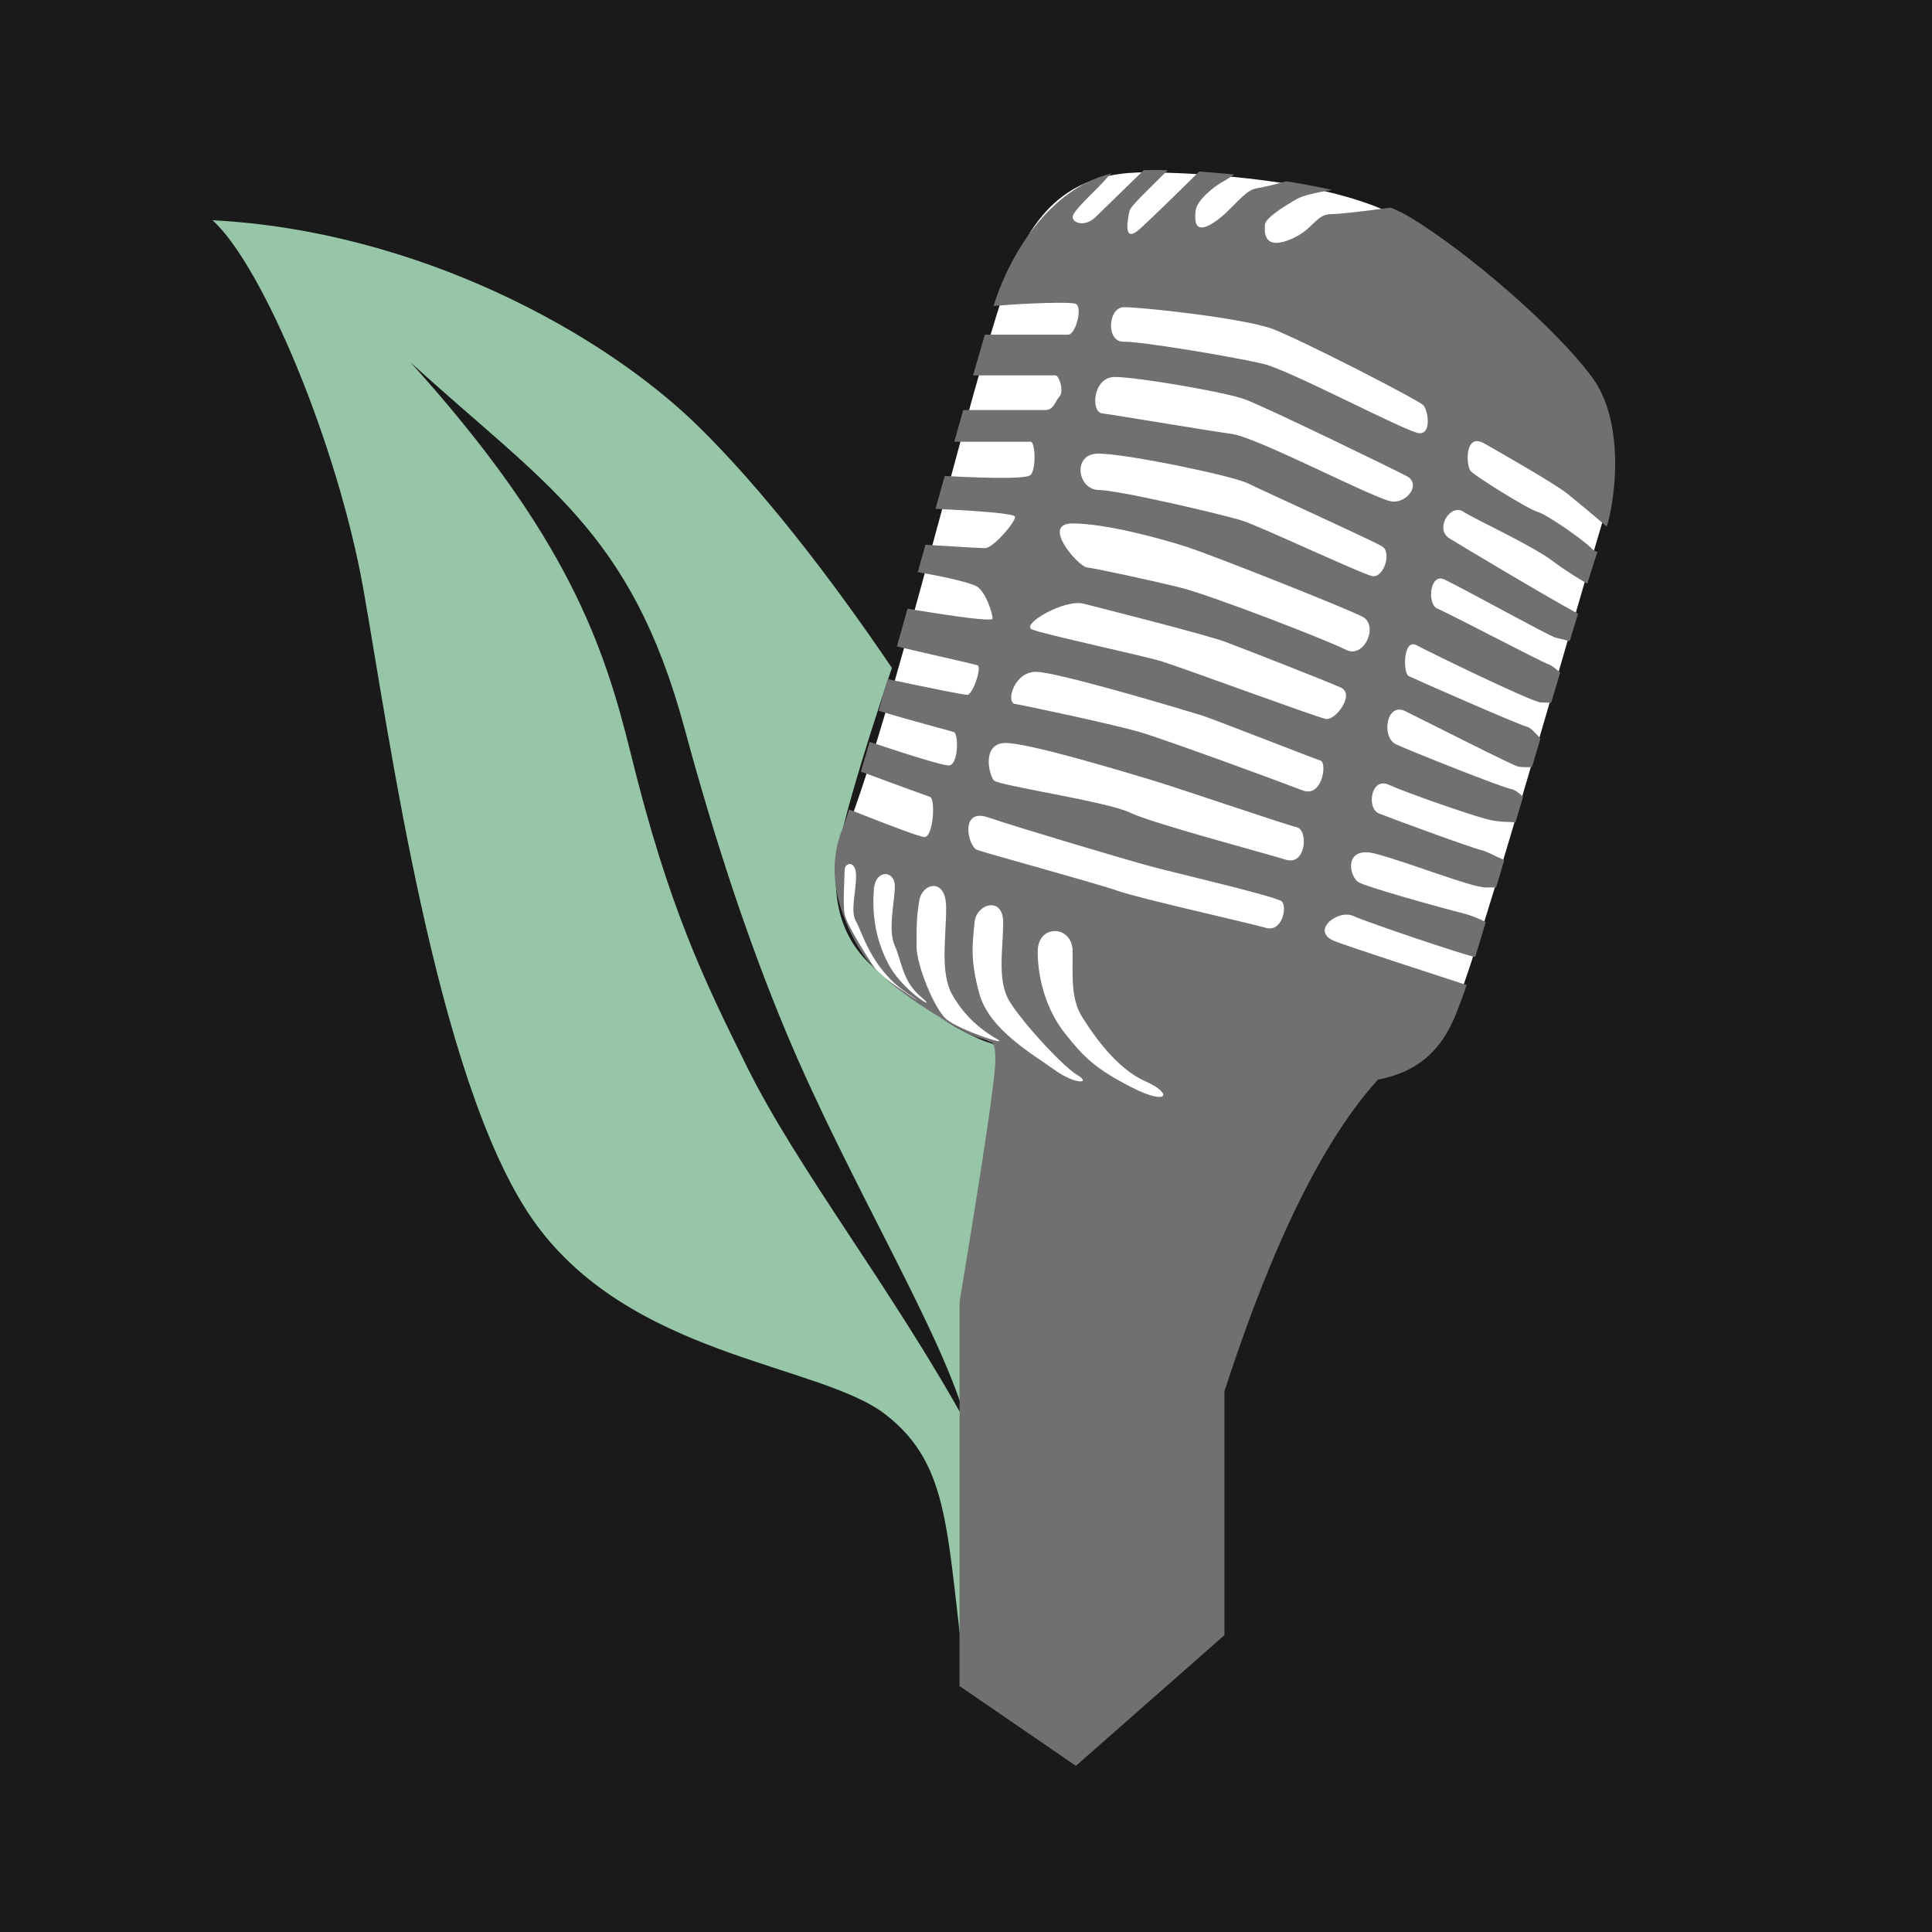
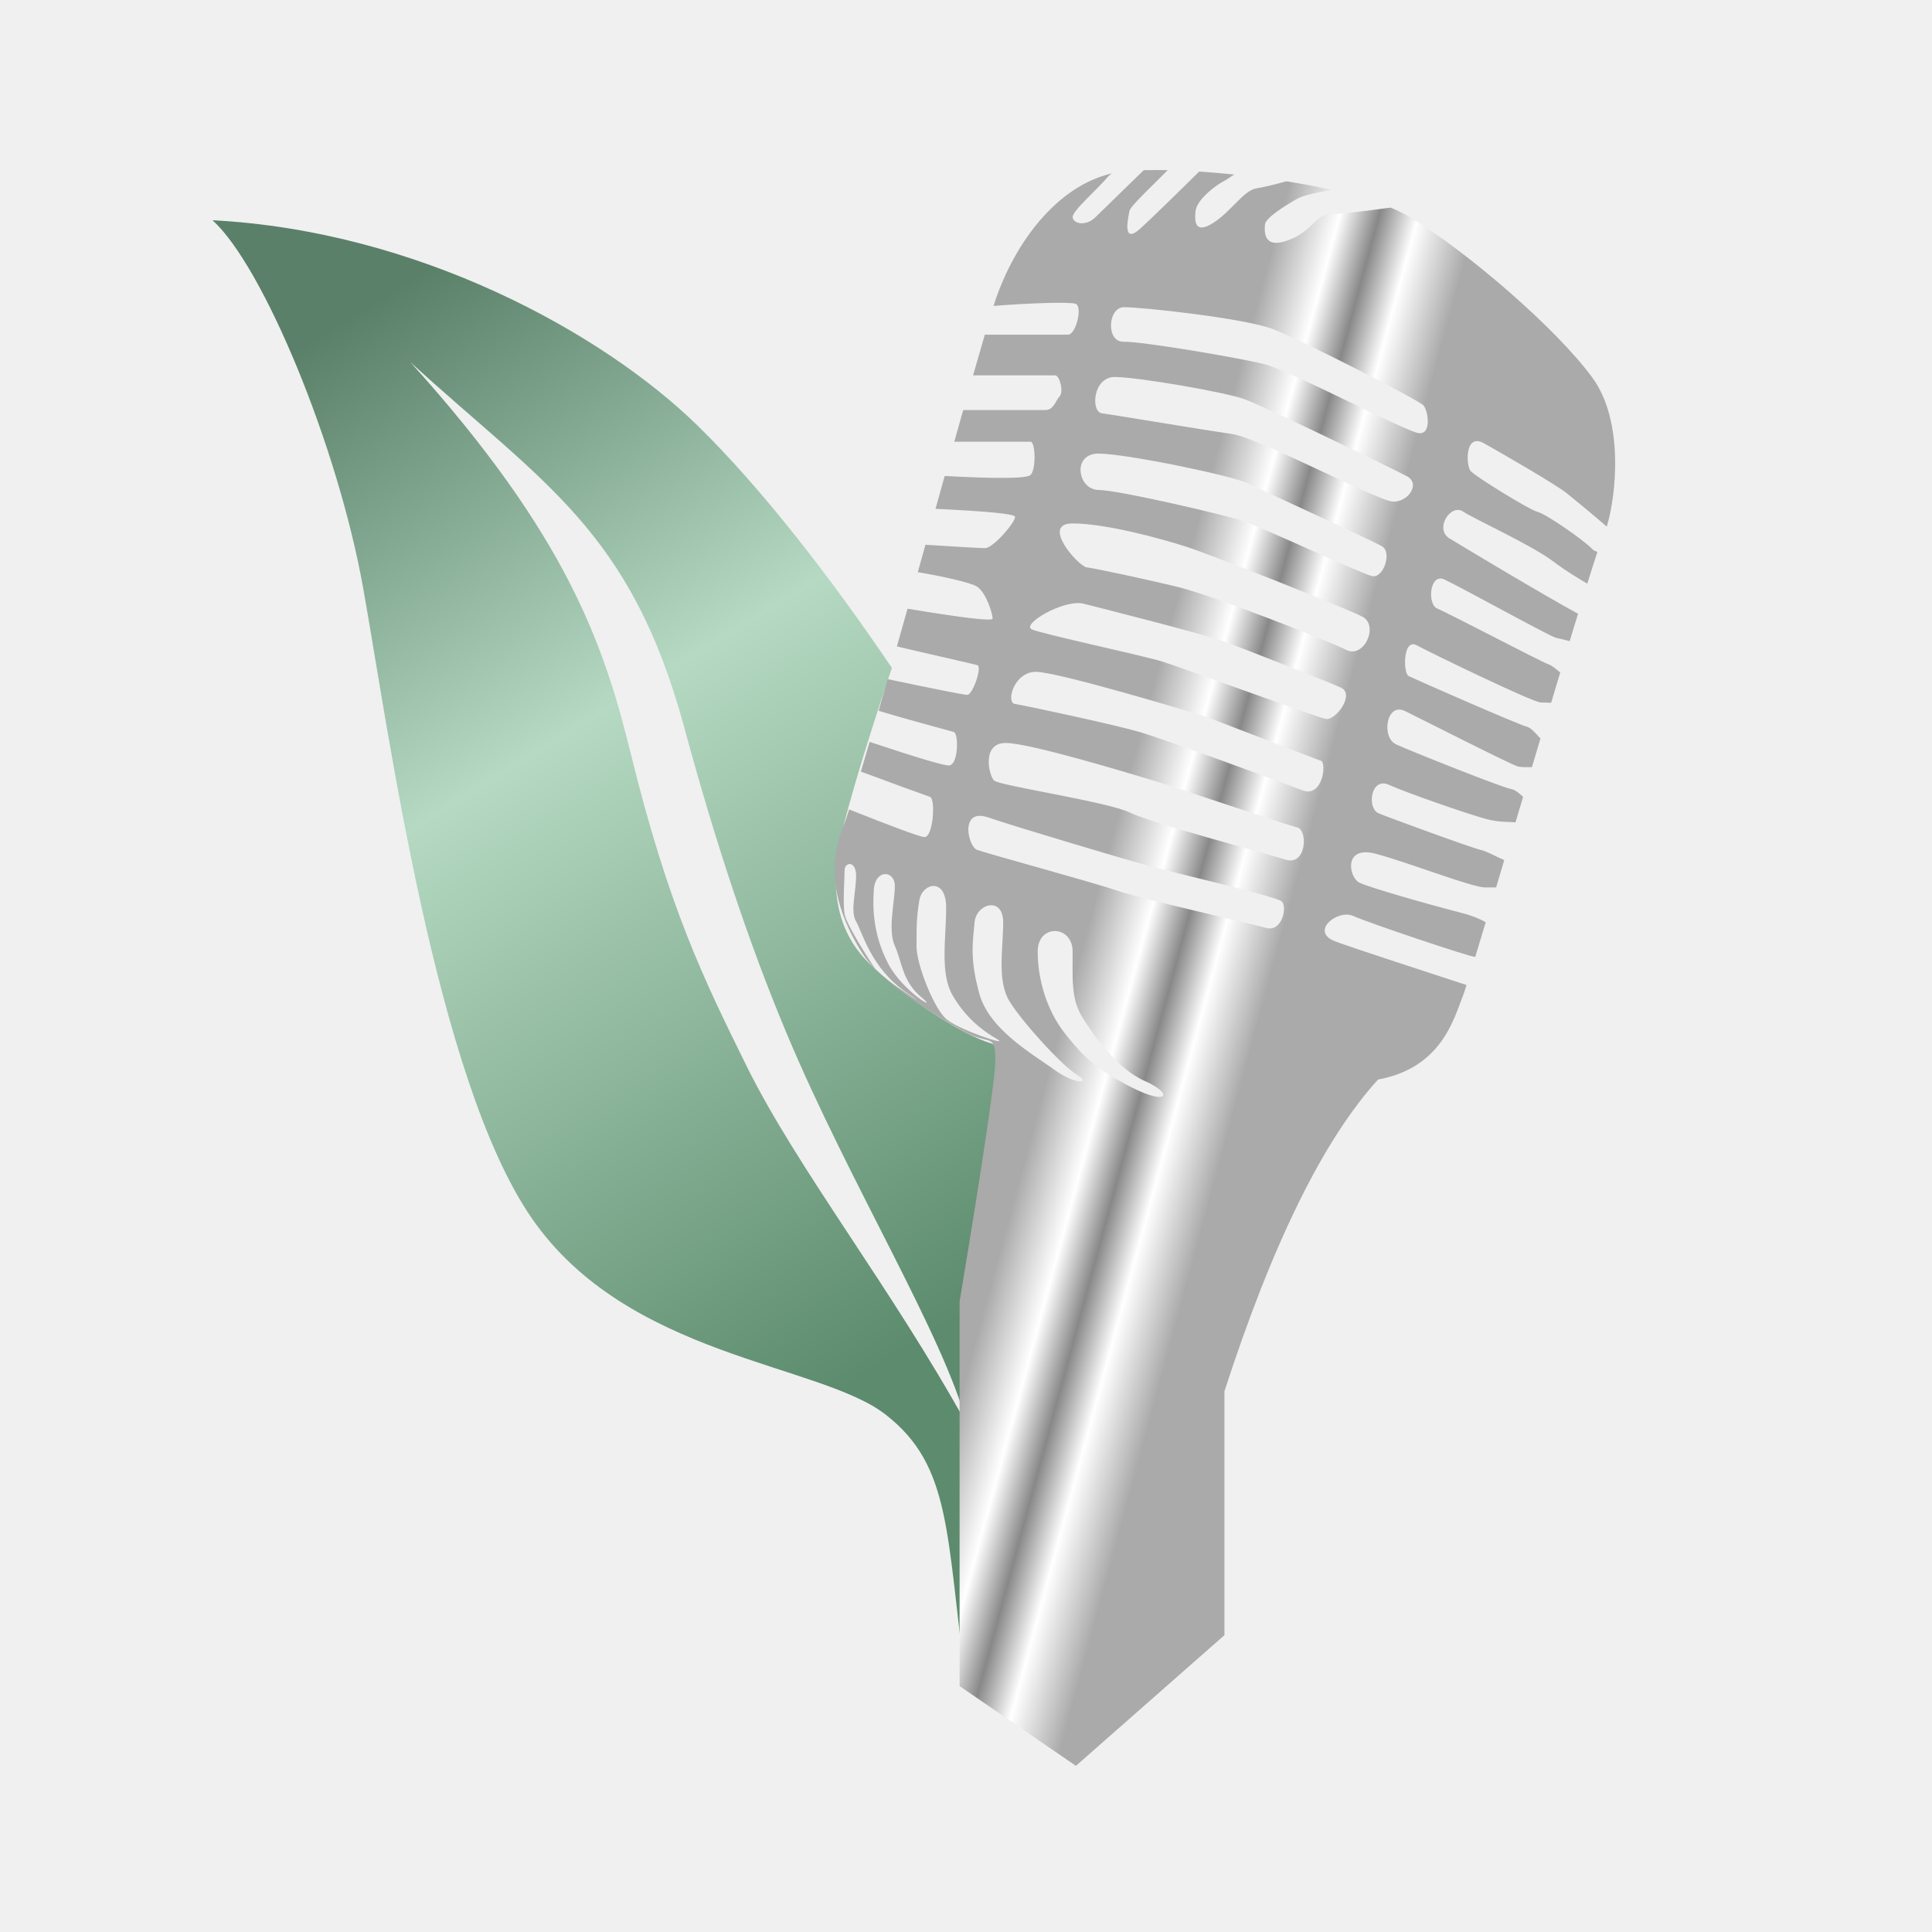
- <svg xmlns="http://www.w3.org/2000/svg" width="500px" height="500px" viewBox="0 0 500 500" version="1.1">
-   <g id="Artboard-Copy-4" stroke="none" stroke-width="1" fill="none" fill-rule="evenodd">
-     <rect fill="#1A1A1A" x="0" y="0" width="500" height="500" />
-     <path d="M263.118,66.783 C272.182,46.307 286.472,44.293 299.269,44.616 C312.067,44.94 341.065,46.419 359.598,54.963 C378.132,63.506 424.607,102.156 415.463,132.542 C406.318,162.927 383.897,242.997 376.764,260.17 C372.009,271.619 341.503,281.204 285.247,288.927 C274.499,279.758 265.683,273.654 258.799,270.614 C248.473,266.056 205.737,251.416 220.124,212.286 C234.511,173.156 254.054,87.259 263.118,66.783 Z" id="Path-7" fill="#FFFFFF" />
-     <g id="logo-carda" transform="translate(55, 44)" fill-rule="nonzero">
-       <path d="M195.033,392 C189.806,352.97 191.311,335.343 174.142,322.047 C156.973,308.751 107.466,307.277 82.623,271.283 C57.779,235.29 45.628,145.426 39.006,108.3 C32.383,71.174 13.034,24.783 0,13 C52.92,15.734 100.894,42.025 125.635,66.246 C142.13,82.393 159.977,105.444 175.82,128.844 C167.444,153.781 163.228,168.957 162.081,175.294 C160.362,184.799 160.902,196.322 169.692,205.043 C178.482,213.764 194.29,224.003 201.562,226.033 C206.41,227.387 199.881,253.117 195.033,291.94 C204.322,349.95 204.322,383.304 195.033,392 Z M51.205,49.726 C91.898,94.754 101.368,123.1 108.262,151.119 C118.07,190.981 127.224,209.642 138.258,231.96 C151.401,258.542 175.58,289.087 195.296,324.773 C189.305,301.68 164.87,262.308 148.574,223.43 C138.827,200.174 130.086,173.838 122.137,144.441 C108.262,93.13 85.514,81.133 51.205,49.726 Z" id="Combined-Shape" fill="#96C6A7" />
-       <path d="M173.987,209.122 C178.138,212.221 186.796,217.834 179.447,212.778 C170.381,206.54 168.117,197.095 166.553,194.486 C164.99,191.877 166.553,186.848 166.553,182.702 C166.553,178.556 163.586,179.146 163.586,181.186 C163.586,183.226 163.085,189.747 163.586,192.609 C164.041,195.219 169.777,204.237 171.65,206.935 C170.255,205.534 169.078,204.144 168.226,202.806 C163.116,194.786 158.007,182.837 163.116,170.24 C163.525,169.233 164.085,167.619 164.773,165.492 C176.389,170.102 182.853,172.48 184.166,172.623 C186.51,172.878 187.192,162.758 185.679,162.233 C184.655,161.878 175.205,158.449 167.792,155.686 C168.497,153.324 169.255,150.748 170.056,147.997 C182.268,152.065 189.098,154.099 190.547,154.099 C193.053,154.099 193.145,145.877 191.846,145.446 C190.86,145.119 180.184,142.329 172.383,139.942 C173.138,137.312 173.919,134.576 174.72,131.76 C187.638,134.475 194.512,135.832 195.34,135.832 C196.73,135.832 199.2,128.587 197.988,128.172 C196.973,127.825 184.182,124.987 177.117,123.297 C178.02,120.099 178.939,116.833 179.866,113.532 C194.499,115.956 201.836,116.813 201.876,116.101 C201.941,114.944 200.196,109.248 197.796,107.771 C196.149,106.757 188.502,105.05 182.517,104.079 C183.18,101.714 183.843,99.345 184.504,96.982 C193.64,97.564 198.78,97.855 199.923,97.855 C202.072,97.855 207.829,91.066 207.696,89.753 C207.621,89.016 200.757,88.327 187.104,87.688 C187.908,84.815 188.703,81.974 189.483,79.186 C203.406,79.926 210.818,79.835 211.718,78.915 C213.216,77.383 212.94,70.317 211.718,70.317 C210.791,70.317 199.202,70.317 191.971,70.317 C192.765,67.493 193.536,64.754 194.278,62.126 C207.084,62.126 214.16,62.126 215.507,62.126 C217.73,62.126 218.105,59.781 219.224,58.589 C220.342,57.397 219.224,53.148 218.105,53.148 C217.285,53.148 205.028,53.148 196.827,53.148 C197.958,49.186 198.983,45.636 199.871,42.619 C213.008,42.619 220.186,42.619 221.405,42.619 C223.465,42.619 225.275,35.254 223.34,34.612 C221.814,34.105 211.83,34.397 202.129,35.173 C202.298,34.646 202.452,34.175 202.591,33.765 C207.584,18.99 218.377,4.203 232.748,0.871 C232.289,1.181 231.895,1.534 231.565,1.929 C229.006,5 222.46,10.599 222.599,12.229 C222.738,13.859 225.937,14.69 228.479,12.229 C230.107,10.652 234.281,6.587 241,0.035 C242.892,-0.013 244.973,-0.011 247.199,0.039 C243.401,3.918 237.539,9.323 237.312,10.57 C237.02,12.165 235.231,19.626 240.166,15.098 C243.053,12.45 248.111,7.552 255.341,0.403 C258.26,0.591 261.308,0.845 264.417,1.163 C263.245,1.944 262.234,2.633 261.514,2.999 C259.735,3.903 254.721,7.629 254.408,10.631 C254.095,13.633 254.407,16.635 259.063,13.633 C263.719,10.631 266.861,5.246 270.208,4.736 C271.989,4.465 275.019,3.72 277.938,2.919 C281.976,3.562 285.949,4.308 289.709,5.154 C285.838,5.787 282.194,6.608 280.746,7.434 C277.702,9.17 272.503,12.331 272.364,14.132 C272.225,15.933 271.945,20.558 278.366,18.19 C284.788,15.822 285.44,11.418 289.407,11.418 C291.443,11.418 296.611,10.855 304.911,9.728 C306.741,10.488 308.379,11.291 309.783,12.136 C324.846,21.205 347.826,41.05 357.114,53.749 C365.316,64.962 363.299,84.169 360.832,92.282 C357.303,89.217 352.534,85.314 350.581,83.732 C347.701,81.398 334.119,73.576 329.07,70.729 C324.02,67.882 324.38,76.508 325.607,77.91 C326.834,79.312 340.838,87.975 342.975,88.493 C345.112,89.011 354.852,95.744 357.023,98.044 C357.372,98.413 357.858,98.663 358.42,98.815 C357.727,100.899 356.836,103.699 355.791,107.052 C353.811,105.857 350.736,104.125 346.962,101.289 C341.169,96.938 326.97,90.554 323.672,88.398 C320.373,86.243 316.163,92.916 320.136,95.348 C323.383,97.335 344.784,110.17 353.391,114.835 C352.706,117.074 351.985,119.448 351.233,121.93 C349.719,121.545 348.282,121.174 347.665,121.054 C346.266,120.785 322.552,107.667 318.768,105.956 C314.983,104.245 314.291,112.428 316.999,113.513 C319.707,114.598 344.029,127.373 345.735,127.916 C346.576,128.183 347.658,129.116 348.79,130.028 C348.024,132.578 347.238,135.198 346.439,137.867 C345.493,137.848 344.557,137.823 343.784,137.798 C341.554,137.727 315.27,124.954 311.646,123.005 C308.021,121.057 308.12,130.243 309.54,130.955 C310.96,131.667 338.224,143.653 340.158,144.076 C341.136,144.29 342.404,145.74 343.671,147.128 C342.938,149.585 342.201,152.059 341.464,154.533 C339.994,154.561 338.565,154.543 337.889,154.389 C336.362,154.041 313.559,142.441 308.655,140.035 C303.751,137.629 302.424,146.849 306.291,148.631 C310.158,150.413 333.64,159.774 336.059,160.193 C337.068,160.368 338.154,161.252 339.175,162.223 C338.514,164.441 337.859,166.644 337.212,168.821 C335.088,168.624 333.004,168.879 329.478,167.92 C324.889,166.673 309.103,161.227 304.425,159.101 C299.747,156.975 298.64,165.212 301.837,166.508 C305.033,167.804 325.874,175.445 328.36,176.003 C329.819,176.331 332.252,177.725 334.302,178.595 C333.578,181.025 332.873,183.39 332.193,185.67 C331.093,185.67 330.165,185.67 329.409,185.67 C325.86,185.67 309.319,179.118 300.953,176.933 C292.586,174.748 294.072,183.075 296.778,184.415 C299.484,185.754 315.991,190.407 323.103,192.221 C326.035,192.969 327.981,193.82 329.505,194.654 C328.501,197.999 327.589,201.026 326.794,203.639 C326.759,203.639 326.727,203.639 326.695,203.639 C325.358,203.639 299.28,194.875 295.212,193.048 C291.144,191.221 283.834,197.115 290.597,199.64 C295.769,201.571 314.967,207.781 324.544,210.917 C324.092,212.337 323.77,213.302 323.598,213.734 C321.23,219.701 318.079,232.356 301.638,235.387 C287.556,250.845 274.305,277.734 261.885,316.054 L261.885,379.172 L223.446,413 L193.337,392.351 L193.337,292.87 C199.506,255.775 202.591,234.943 202.591,230.374 C202.591,223.52 201.225,226.321 195.657,223.52 C191.5,221.43 181.113,215.387 173.987,209.122 Z M235.784,35.509 C231.722,35.613 231.171,44.536 235.784,44.435 C240.397,44.333 265.064,48.492 272.053,50.201 C279.043,51.91 308.839,67.748 312.203,68.102 C315.566,68.457 314.59,62.274 313.396,60.913 C312.203,59.552 281.932,44.037 274.464,41.177 C266.995,38.317 239.847,35.405 235.784,35.509 Z M233.494,53.56 C227.813,53.56 227.235,62.594 230.185,62.966 C233.136,63.339 256.677,67.303 263.729,68.293 C270.781,69.282 301.483,85.602 305.452,85.814 C309.422,86.025 312.73,81.175 309.091,79.24 C305.452,77.304 272.532,61.332 267.286,59.382 C262.041,57.433 239.174,53.56 233.494,53.56 Z M229.3,73.388 C222.337,73.388 223.885,82.737 229.3,82.803 C234.716,82.869 261.916,89.263 266.57,90.766 C271.225,92.27 297.172,104.436 300.095,105.093 C303.018,105.75 305.307,98.997 302.701,97.412 C300.095,95.826 272.122,83.142 267.993,81.106 C263.864,79.07 236.264,73.388 229.3,73.388 Z M222.58,91.464 C214.184,91.464 224.156,102.611 226.256,102.839 C228.357,103.067 242.221,106.036 250.307,108.024 C258.393,110.013 288.643,121.75 293.34,124.166 C298.036,126.581 301.902,117.851 297.621,115.613 C293.34,113.375 259.254,99.862 252.282,97.582 C245.309,95.302 230.976,91.464 222.58,91.464 Z M225.432,112.238 C220.422,110.97 209.044,117.638 212.095,118.909 C215.147,120.179 240.403,125.565 245.637,127.162 C250.87,128.759 285.607,141.58 288.121,142.061 C290.636,142.543 295.812,135.644 291.967,133.923 C288.121,132.202 267.251,124.033 262.228,122.153 C257.204,120.274 230.443,113.506 225.432,112.238 Z M213.077,129.868 C207.399,129.868 205.25,137.835 207.696,138.193 C210.142,138.55 232.895,143.424 239.617,145.349 C246.34,147.273 276.815,158.497 282.055,160.535 C287.295,162.572 288.439,153.366 286.793,152.858 C285.147,152.349 259.038,142.098 256.094,141.171 C253.15,140.243 218.755,129.868 213.077,129.868 Z M205.261,148.283 C198.974,148.283 200.913,156.645 202.249,157.99 C203.585,159.335 231.685,163.485 237.383,166.277 C243.082,169.07 272.294,176.75 277.688,178.476 C283.082,180.202 283.598,170.797 280.643,170.103 C277.688,169.409 249.339,159.757 243.437,157.99 C237.534,156.224 211.547,148.283 205.261,148.283 Z M200.75,167.548 C193.275,164.991 195.501,175.038 197.833,175.93 C200.165,176.822 228.423,184.494 234.248,186.54 C240.073,188.586 268.331,194.875 272.597,196.125 C276.863,197.374 278.215,190.563 276.682,189.267 C275.15,187.971 249.71,182.052 243.113,180.291 C236.515,178.53 208.225,170.104 200.75,167.548 Z M176.579,185.3 C176.579,181.202 171.515,180.846 171.146,186.27 C170.776,191.694 171.146,198.26 174.909,205.474 C178.673,212.689 188.419,218.224 183.451,214.081 C178.484,209.938 178.456,204.957 176.579,200.782 C174.702,196.608 176.579,189.399 176.579,185.3 Z M189.862,190.896 C189.862,182.976 183.714,184.521 182.937,188.93 C182.16,193.339 182.201,196.336 182.201,200.973 C182.201,205.609 186.662,216.899 189.862,219.706 C193.062,222.513 206.74,227.035 202.987,224.888 C199.235,222.742 194.77,219.258 191.492,213.523 C188.214,207.789 189.862,198.815 189.862,190.896 Z M204.625,194.702 C204.625,187.842 197.638,189.851 197.218,194.702 C196.798,199.552 195.871,203.928 198.475,213.241 C201.079,222.554 212.46,228.926 217.872,232.853 C223.285,236.78 227.604,236.468 223.797,234.205 C219.99,231.942 209.567,220.565 206.266,215.151 C202.966,209.736 204.625,201.562 204.625,194.702 Z M222.596,202.255 C222.596,195.37 213.558,195.004 213.558,202.255 C213.558,209.506 215.891,217.535 220.699,223.566 C225.507,229.598 228.485,232.607 237.92,237.428 C247.356,242.249 248.69,239.037 241.346,235.801 C234.002,232.565 227.949,223.845 225.06,219.186 C222.17,214.527 222.596,209.14 222.596,202.255 Z" id="Combined-Shape" fill="#707070" />
+ <svg xmlns="http://www.w3.org/2000/svg" width="80px" height="80px" viewBox="0 0 80 80" version="1.1">
+   <defs>
+     <linearGradient x1="35.618%" y1="0%" x2="64.382%" y2="85.423%" id="linearGradient-1">
+       <stop stop-color="#5A8069" offset="0%" />
+       <stop stop-color="#B5D9C2" offset="40%" />
+       <stop stop-color="#5C8B6D" offset="100%" />
+     </linearGradient>
+     <linearGradient x1="38.837%" y1="35.739%" x2="58.176%" y2="46.404%" id="linearGradient-2">
+       <stop stop-color="#AAAAAA" offset="0%" />
+       <stop stop-color="#FFFFFF" offset="30%" />
+       <stop stop-color="#888888" offset="50%" />
+       <stop stop-color="#FFFFFF" offset="70%" />
+       <stop stop-color="#AAAAAA" offset="100%" />
+     </linearGradient>
+   </defs>
+   <g id="F" stroke="none" stroke-width="1" fill="none" fill-rule="evenodd">
+     <g id="logo-carda" transform="translate(8.8, 7.04)" fill-rule="nonzero">
+       <path d="M31.205,62.72 C30.369,56.475 30.61,53.655 27.863,51.528 C25.116,49.4 17.195,49.164 13.22,43.405 C9.245,37.646 7.3,23.268 6.241,17.328 C5.181,11.388 2.085,3.965 0,2.08 C8.467,2.518 16.143,6.724 20.102,10.599 C22.741,13.183 25.596,16.871 28.131,20.615 C26.791,24.605 26.116,27.033 25.933,28.047 C25.658,29.568 25.744,31.412 27.151,32.807 C28.557,34.202 31.086,35.841 32.25,36.165 C33.026,36.382 31.981,40.499 31.205,46.71 C32.692,55.992 32.692,61.329 31.205,62.72 Z M8.193,7.956 C14.704,15.161 16.219,19.696 17.322,24.179 C18.891,30.557 20.356,33.543 22.121,37.114 C24.224,41.367 28.093,46.254 31.247,51.964 C30.289,48.269 26.379,41.969 23.772,35.749 C22.212,32.028 20.814,27.814 19.542,23.111 C17.322,14.901 13.682,12.981 8.193,7.956 Z" id="Combined-Shape" fill="url(#linearGradient-1)" />
+       <path d="M27.838,33.46 C28.502,33.955 29.887,34.853 28.712,34.044 C27.261,33.046 26.899,31.535 26.649,31.118 C26.398,30.7 26.649,29.896 26.649,29.232 C26.649,28.569 26.174,28.663 26.174,28.99 C26.174,29.316 26.094,30.36 26.174,30.818 C26.247,31.235 27.164,32.678 27.464,33.11 C27.241,32.885 27.053,32.663 26.916,32.449 C26.099,31.166 25.281,29.254 26.099,27.238 C26.164,27.077 26.254,26.819 26.364,26.479 C28.222,27.216 29.257,27.597 29.467,27.62 C29.842,27.661 29.951,26.041 29.709,25.957 C29.545,25.901 28.033,25.352 26.847,24.91 C26.96,24.532 27.081,24.12 27.209,23.679 C29.163,24.33 30.256,24.656 30.488,24.656 C30.888,24.656 30.903,23.34 30.695,23.271 C30.538,23.219 28.829,22.773 27.581,22.391 C27.702,21.97 27.827,21.532 27.955,21.082 C30.022,21.516 31.122,21.733 31.254,21.733 C31.477,21.733 31.872,20.574 31.678,20.508 C31.516,20.452 29.469,19.998 28.339,19.727 C28.483,19.216 28.63,18.693 28.779,18.165 C31.12,18.553 32.294,18.69 32.3,18.576 C32.311,18.391 32.031,17.48 31.647,17.243 C31.384,17.081 30.16,16.808 29.203,16.653 C29.309,16.274 29.415,15.895 29.521,15.517 C30.982,15.61 31.805,15.657 31.988,15.657 C32.332,15.657 33.253,14.571 33.231,14.36 C33.219,14.242 32.121,14.132 29.937,14.03 C30.065,13.57 30.192,13.116 30.317,12.67 C32.545,12.788 33.731,12.774 33.875,12.626 C34.115,12.381 34.07,11.251 33.875,11.251 C33.727,11.251 31.872,11.251 30.715,11.251 C30.842,10.799 30.966,10.361 31.084,9.94 C33.133,9.94 34.266,9.94 34.481,9.94 C34.837,9.94 34.897,9.565 35.076,9.374 C35.255,9.184 35.076,8.504 34.897,8.504 C34.766,8.504 32.804,8.504 31.492,8.504 C31.673,7.87 31.837,7.302 31.979,6.819 C34.081,6.819 35.23,6.819 35.425,6.819 C35.754,6.819 36.044,5.641 35.734,5.538 C35.49,5.457 33.893,5.504 32.341,5.628 C32.368,5.543 32.392,5.468 32.414,5.402 C33.213,3.038 34.94,0.673 37.24,0.139 C37.166,0.189 37.103,0.245 37.05,0.309 C36.641,0.8 35.594,1.696 35.616,1.957 C35.638,2.217 36.15,2.35 36.557,1.957 C36.817,1.704 37.485,1.054 38.56,0.006 C38.863,-0.002 39.196,-0.002 39.552,0.006 C38.944,0.627 38.006,1.492 37.97,1.691 C37.923,1.946 37.637,3.14 38.427,2.416 C38.888,1.992 39.698,1.208 40.855,0.064 C41.322,0.095 41.809,0.135 42.307,0.186 C42.119,0.311 41.957,0.421 41.842,0.48 C41.558,0.624 40.755,1.221 40.705,1.701 C40.655,2.181 40.705,2.662 41.45,2.181 C42.195,1.701 42.698,0.839 43.233,0.758 C43.518,0.714 44.003,0.595 44.47,0.467 C45.116,0.57 45.752,0.689 46.353,0.825 C45.734,0.926 45.151,1.057 44.919,1.189 C44.432,1.467 43.601,1.973 43.578,2.261 C43.556,2.549 43.511,3.289 44.539,2.91 C45.566,2.531 45.67,1.827 46.305,1.827 C46.631,1.827 47.458,1.737 48.786,1.556 C49.079,1.678 49.341,1.807 49.565,1.942 C51.975,3.393 55.652,6.568 57.138,8.6 C58.451,10.394 58.128,13.467 57.733,14.765 C57.168,14.275 56.405,13.65 56.093,13.397 C55.632,13.024 53.459,11.772 52.651,11.317 C51.843,10.861 51.901,12.241 52.097,12.466 C52.293,12.69 54.534,14.076 54.876,14.159 C55.218,14.242 56.776,15.319 57.124,15.687 C57.179,15.746 57.257,15.786 57.347,15.81 C57.236,16.144 57.094,16.592 56.926,17.128 C56.61,16.937 56.118,16.66 55.514,16.206 C54.587,15.51 52.315,14.489 51.787,14.144 C51.26,13.799 50.586,14.867 51.222,15.256 C51.741,15.574 55.165,17.627 56.543,18.374 C56.433,18.732 56.318,19.112 56.197,19.509 C55.955,19.447 55.725,19.388 55.626,19.369 C55.403,19.326 51.608,17.227 51.003,16.953 C50.397,16.679 50.287,17.988 50.72,18.162 C51.153,18.336 55.045,20.38 55.318,20.466 C55.452,20.509 55.625,20.659 55.806,20.805 C55.684,21.212 55.558,21.632 55.43,22.059 C55.279,22.056 55.129,22.052 55.005,22.048 C54.649,22.036 50.443,19.993 49.863,19.681 C49.283,19.369 49.299,20.839 49.526,20.953 C49.754,21.067 54.116,22.985 54.425,23.052 C54.582,23.086 54.785,23.318 54.987,23.541 C54.87,23.934 54.752,24.329 54.634,24.725 C54.399,24.73 54.17,24.727 54.062,24.702 C53.818,24.647 50.169,22.791 49.385,22.406 C48.6,22.021 48.388,23.496 49.007,23.781 C49.625,24.066 53.382,25.564 53.769,25.631 C53.931,25.659 54.105,25.8 54.268,25.956 C54.162,26.311 54.057,26.663 53.954,27.011 C53.614,26.98 53.281,27.021 52.717,26.867 C51.982,26.668 49.456,25.796 48.708,25.456 C47.96,25.116 47.782,26.434 48.294,26.641 C48.805,26.849 52.14,28.071 52.538,28.16 C52.771,28.213 53.16,28.436 53.488,28.575 C53.373,28.964 53.26,29.342 53.151,29.707 C52.975,29.707 52.826,29.707 52.705,29.707 C52.138,29.707 49.491,28.659 48.152,28.309 C46.814,27.96 47.052,29.292 47.485,29.506 C47.917,29.721 50.559,30.465 51.697,30.755 C52.166,30.875 52.477,31.011 52.721,31.145 C52.56,31.68 52.414,32.164 52.287,32.582 C52.282,32.582 52.276,32.582 52.271,32.582 C52.057,32.582 47.885,31.18 47.234,30.888 C46.583,30.595 45.413,31.538 46.495,31.942 C47.323,32.251 50.395,33.245 51.927,33.747 C51.855,33.974 51.803,34.128 51.776,34.197 C51.397,35.152 50.893,37.177 48.262,37.662 C46.009,40.135 43.889,44.437 41.902,50.569 L41.902,60.668 L35.751,66.08 L30.934,62.776 L30.934,46.859 C31.921,40.924 32.414,37.591 32.414,36.86 C32.414,35.763 32.196,36.211 31.305,35.763 C30.64,35.429 28.978,34.462 27.838,33.46 Z M37.725,5.681 C37.075,5.698 36.987,7.126 37.725,7.11 C38.464,7.093 42.41,7.759 43.529,8.032 C44.647,8.306 49.414,10.84 49.952,10.896 C50.491,10.953 50.334,9.964 50.143,9.746 C49.952,9.528 45.109,7.046 43.914,6.588 C42.719,6.131 38.375,5.665 37.725,5.681 Z M37.359,8.57 C36.45,8.57 36.358,10.015 36.83,10.075 C37.302,10.134 41.068,10.769 42.197,10.927 C43.325,11.085 48.237,13.696 48.872,13.73 C49.507,13.764 50.037,12.988 49.455,12.678 C48.872,12.369 43.605,9.813 42.766,9.501 C41.927,9.189 38.268,8.57 37.359,8.57 Z M36.688,11.742 C35.574,11.742 35.822,13.238 36.688,13.248 C37.554,13.259 41.907,14.282 42.651,14.523 C43.396,14.763 47.547,16.71 48.015,16.815 C48.483,16.92 48.849,15.84 48.432,15.586 C48.015,15.332 43.539,13.303 42.879,12.977 C42.218,12.651 37.802,11.742 36.688,11.742 Z M35.613,14.634 C34.269,14.634 35.865,16.418 36.201,16.454 C36.537,16.491 38.755,16.966 40.049,17.284 C41.343,17.602 46.183,19.48 46.934,19.867 C47.686,20.253 48.304,18.856 47.619,18.498 C46.934,18.14 41.481,15.978 40.365,15.613 C39.249,15.248 36.956,14.634 35.613,14.634 Z M36.069,17.958 C35.267,17.755 33.447,18.822 33.935,19.025 C34.424,19.229 38.465,20.09 39.302,20.346 C40.139,20.601 45.697,22.653 46.099,22.73 C46.502,22.807 47.33,21.703 46.715,21.428 C46.099,21.152 42.76,19.845 41.956,19.545 C41.153,19.244 36.871,18.161 36.069,17.958 Z M34.092,20.779 C33.184,20.779 32.84,22.054 33.231,22.111 C33.623,22.168 37.263,22.948 38.339,23.256 C39.414,23.564 44.29,25.36 45.129,25.686 C45.967,26.012 46.15,24.539 45.887,24.457 C45.623,24.376 41.446,22.736 40.975,22.587 C40.504,22.439 35.001,20.779 34.092,20.779 Z M32.842,23.725 C31.836,23.725 32.146,25.063 32.36,25.278 C32.574,25.494 37.07,26.158 37.981,26.604 C38.893,27.051 43.567,28.28 44.43,28.556 C45.293,28.832 45.376,27.327 44.903,27.216 C44.43,27.106 39.894,25.561 38.95,25.278 C38.006,24.996 33.848,23.725 32.842,23.725 Z M32.12,26.808 C30.924,26.399 31.28,28.006 31.653,28.149 C32.026,28.292 36.548,29.519 37.48,29.846 C38.412,30.174 42.933,31.18 43.616,31.38 C44.298,31.58 44.514,30.49 44.269,30.283 C44.024,30.075 39.954,29.128 38.898,28.847 C37.842,28.565 33.316,27.217 32.12,26.808 Z M28.253,29.648 C28.253,28.992 27.442,28.935 27.383,29.803 C27.324,30.671 27.383,31.722 27.985,32.876 C28.588,34.03 30.147,34.916 29.352,34.253 C28.557,33.59 28.553,32.793 28.253,32.125 C27.952,31.457 28.253,30.304 28.253,29.648 Z M30.378,30.543 C30.378,29.276 29.394,29.523 29.27,30.229 C29.146,30.934 29.152,31.414 29.152,32.156 C29.152,32.898 29.866,34.704 30.378,35.153 C30.89,35.602 33.078,36.326 32.478,35.982 C31.878,35.639 31.163,35.081 30.639,34.164 C30.114,33.246 30.378,31.81 30.378,30.543 Z M32.74,31.152 C32.74,30.055 31.622,30.376 31.555,31.152 C31.488,31.928 31.339,32.629 31.756,34.119 C32.173,35.609 33.994,36.628 34.86,37.257 C35.726,37.885 36.417,37.835 35.807,37.473 C35.198,37.111 33.531,35.29 33.003,34.424 C32.474,33.558 32.74,32.25 32.74,31.152 Z M35.615,32.361 C35.615,31.259 34.169,31.201 34.169,32.361 C34.169,33.521 34.542,34.806 35.312,35.771 C36.081,36.736 36.558,37.217 38.067,37.989 C39.577,38.76 39.79,38.246 38.615,37.728 C37.44,37.21 36.472,35.815 36.01,35.07 C35.547,34.324 35.615,33.462 35.615,32.361 Z" id="Combined-Shape" fill="url(#linearGradient-2)" />
    </g>
  </g>
</svg>
